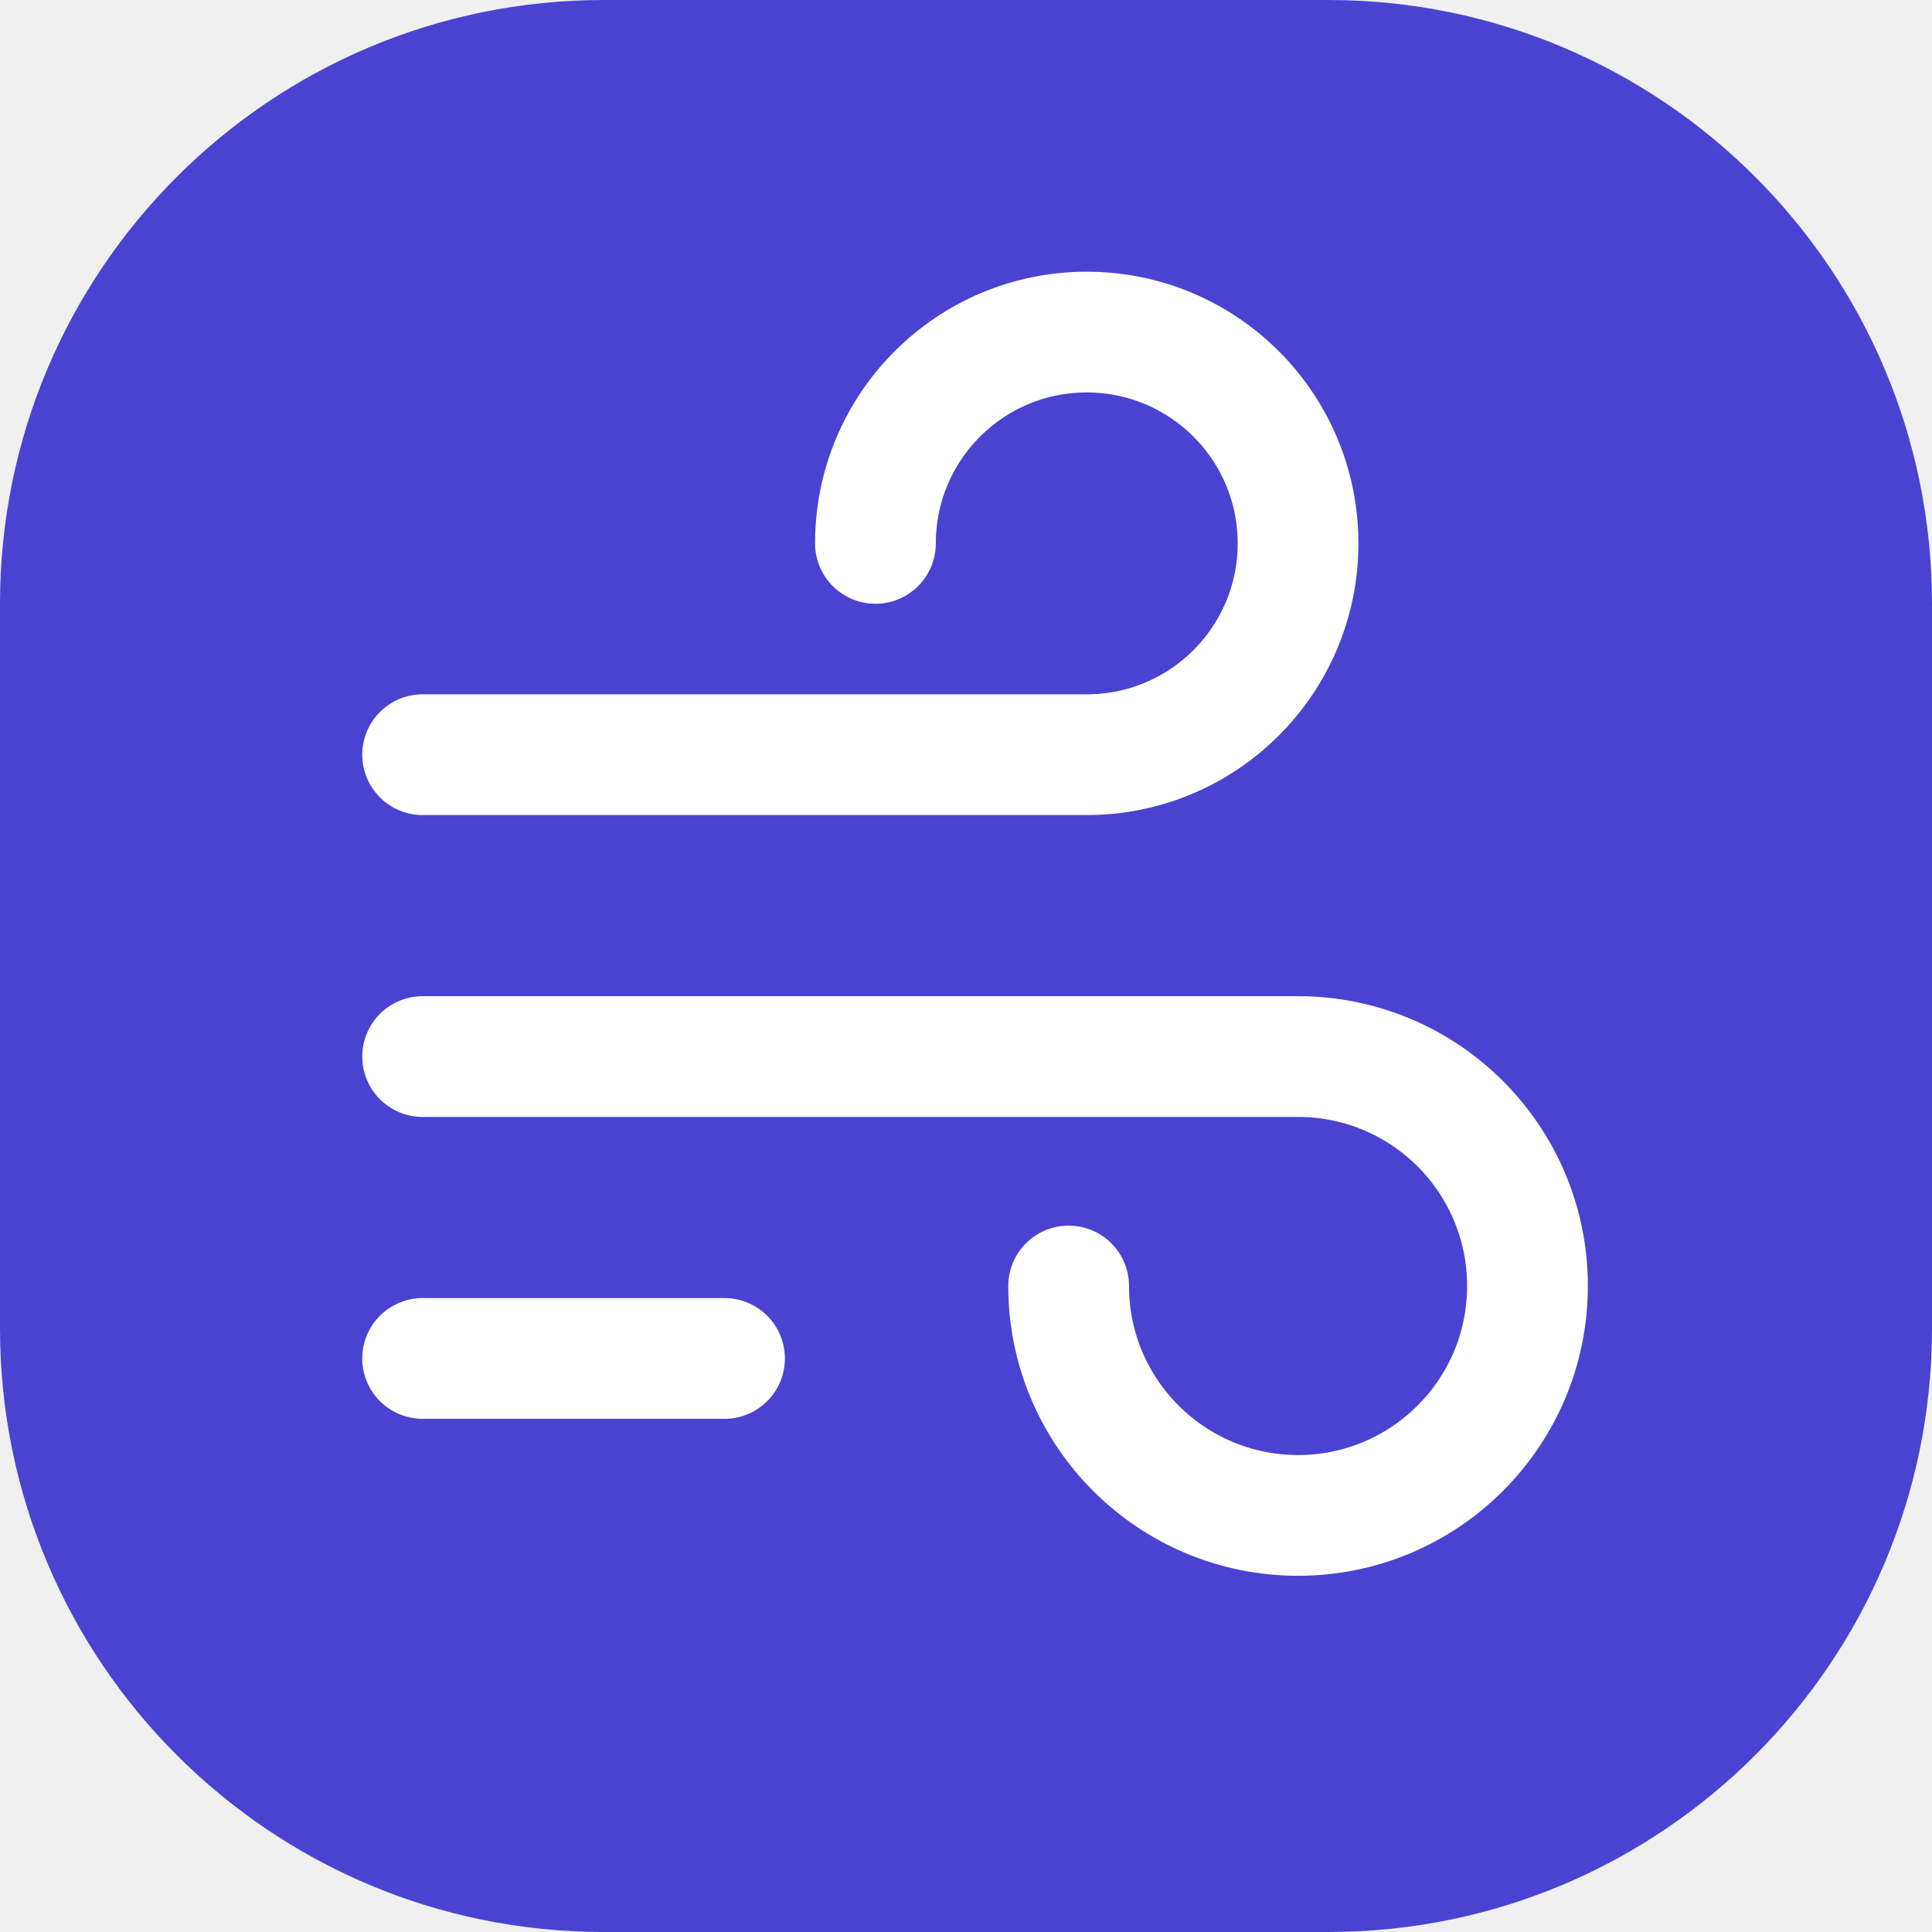
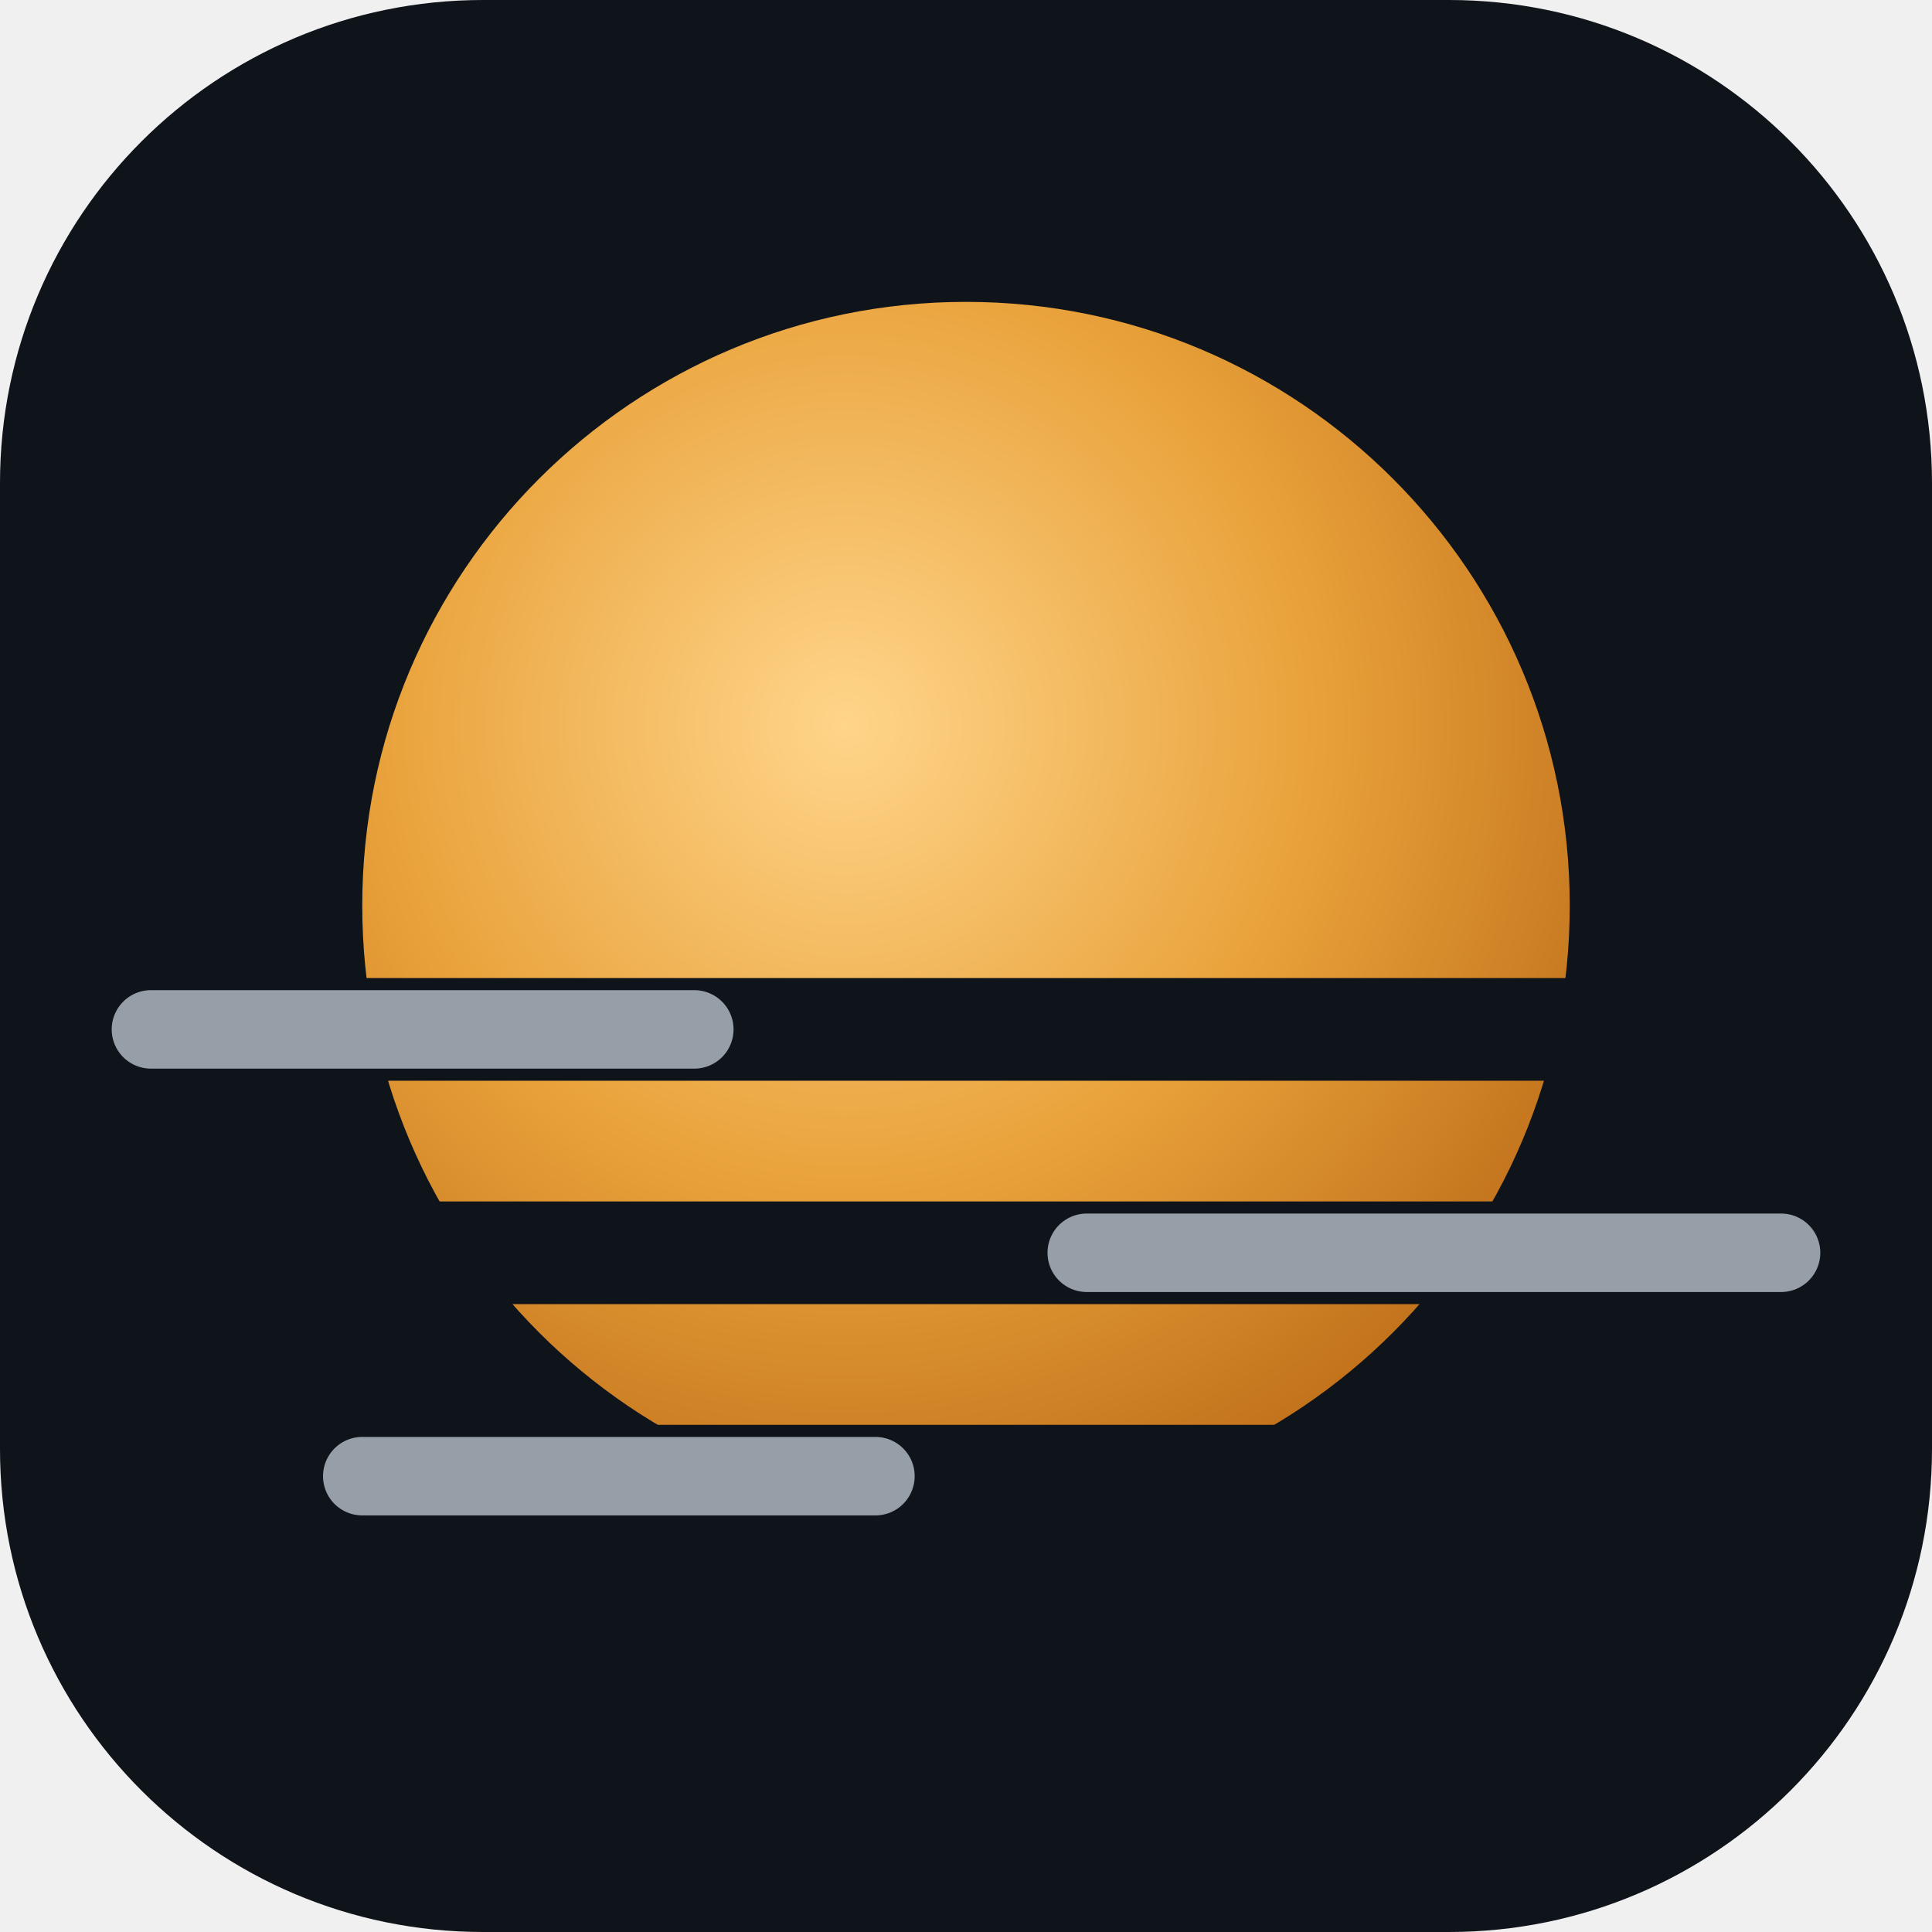
<svg xmlns="http://www.w3.org/2000/svg" viewBox="0 0 32 32">
-   <rect width="32" height="32" rx="10" fill="#4a43d1" />
-   <path d="M7 12.5h11a3.5 3.5 0 1 0-3.5-3.5M7 17.5h14.5a3.8 3.8 0 1 1-3.8 3.8M7 22.5h5" fill="none" stroke="#fff" stroke-width="2" stroke-linecap="round" />
+   <defs>
+     <radialGradient id="s" cx="40%" cy="35%" r="70%">
+       <stop offset="0" stop-color="#ffd58a" />
+       <stop offset=".55" stop-color="#e9a23b" />
+       <stop offset="1" stop-color="#c0701a" />
+     </radialGradient>
+     <mask id="h">
+       <rect width="32" height="32" fill="#fff" />
+       <rect y="16.2" width="32" height="1.7" />
+       <rect y="19.9" width="32" height="1.7" />
+       <rect y="23.6" width="32" height="1.7" />
+     </mask>
+   </defs>
+   <rect width="32" height="32" rx="8" fill="#0f131a" />
+   <circle cx="16" cy="15" r="10" fill="url(#s)" mask="url(#h)" />
+   <g stroke="#c3ccd6" stroke-width="1.3" stroke-linecap="round" opacity=".75">
+     <path d="M2.5 17.05h9M18 20.75h11.5M6 24.45h8.5" />
+   </g>
</svg>
